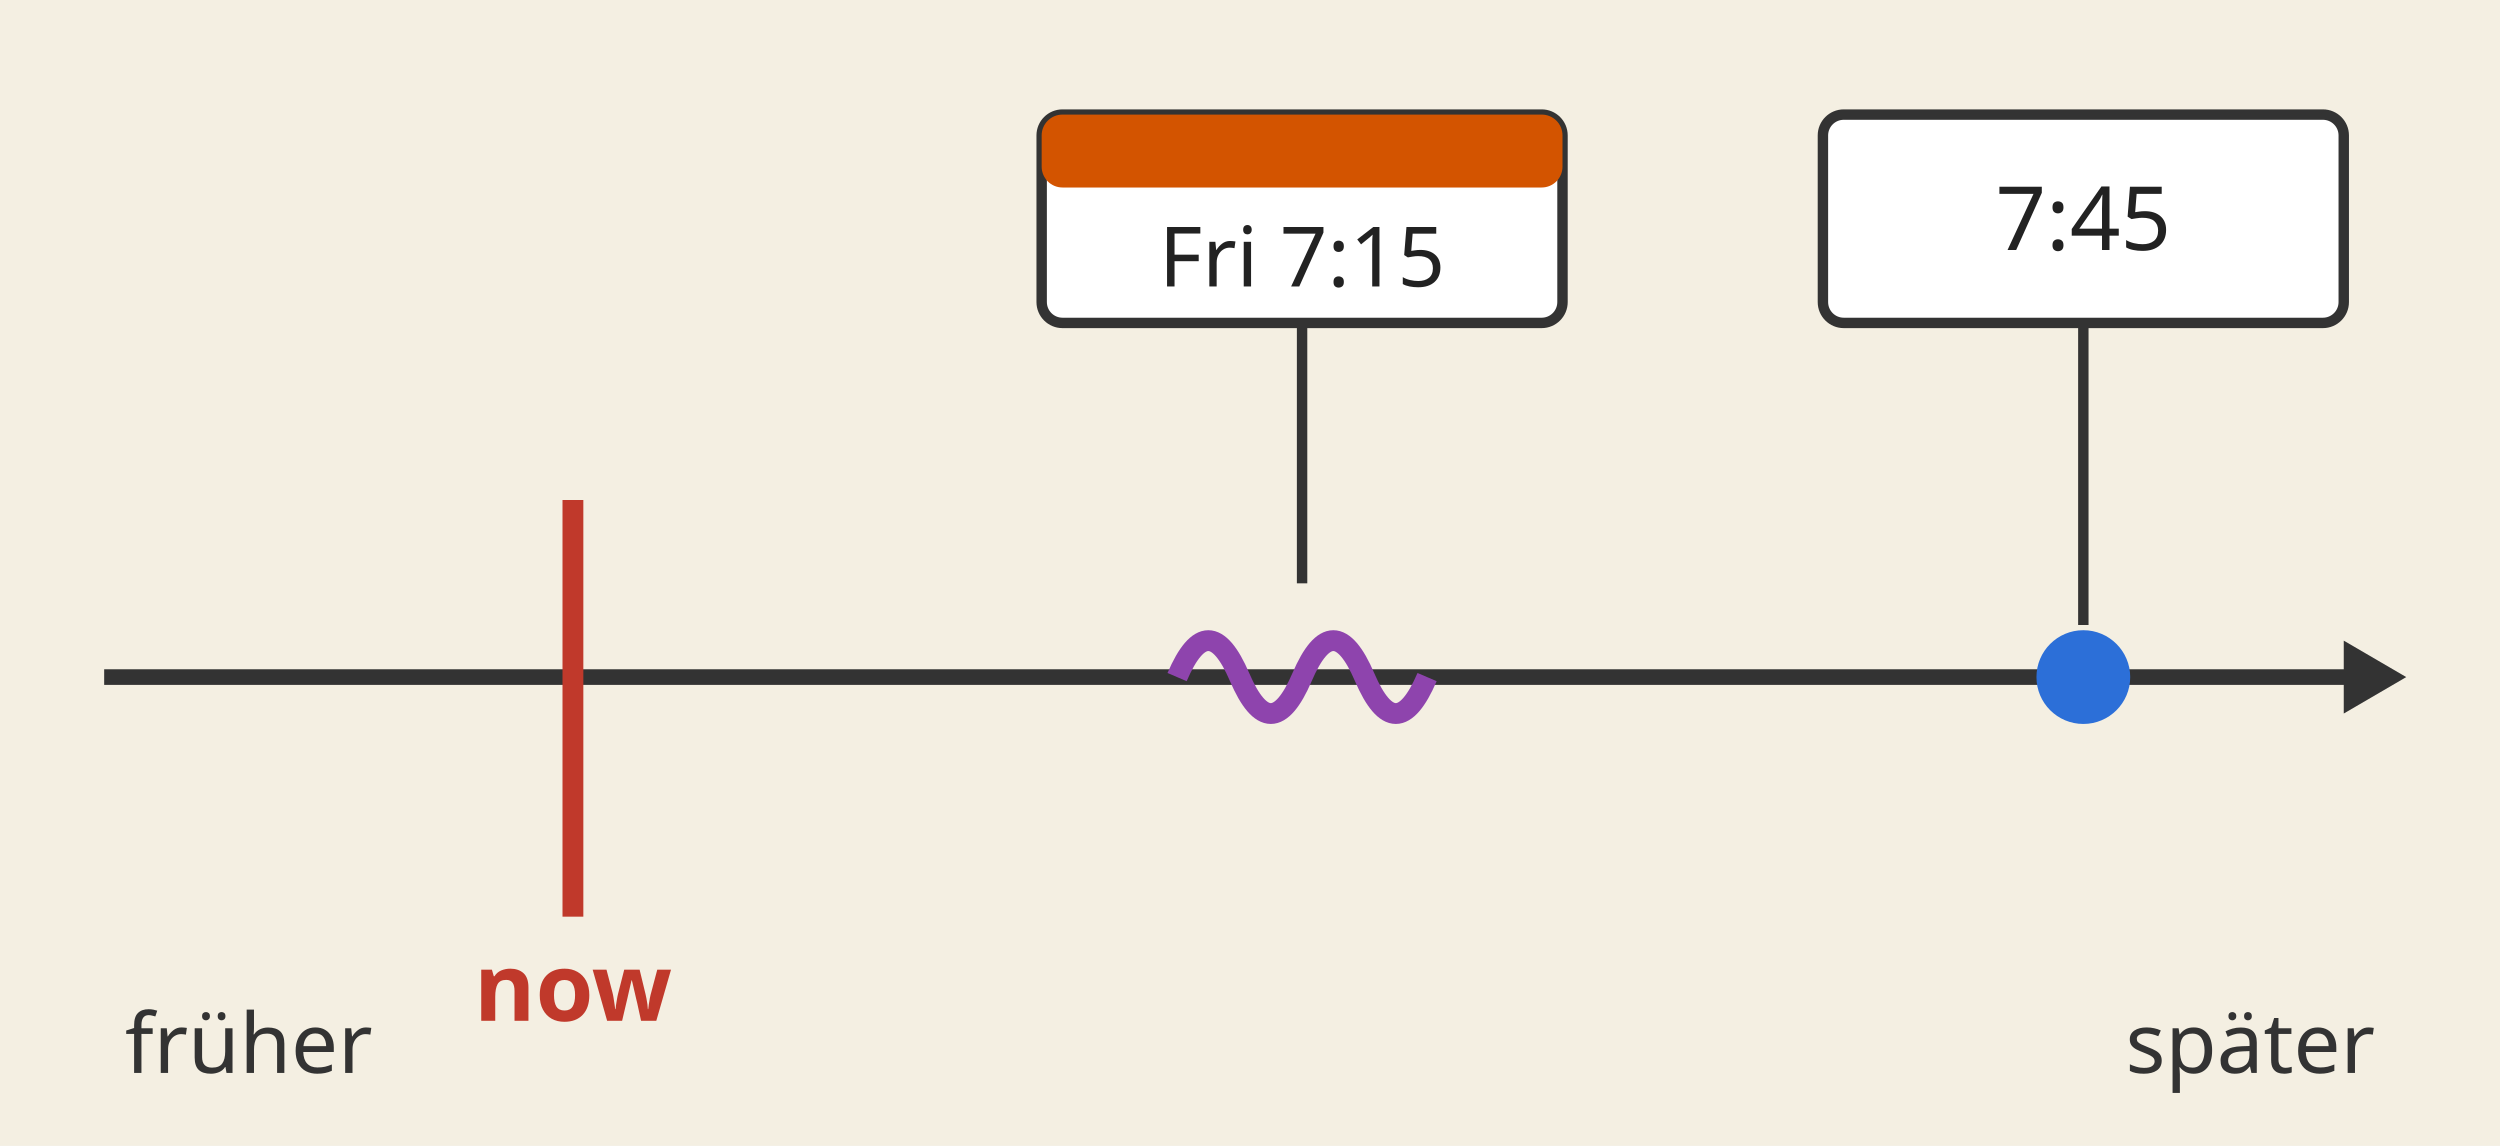
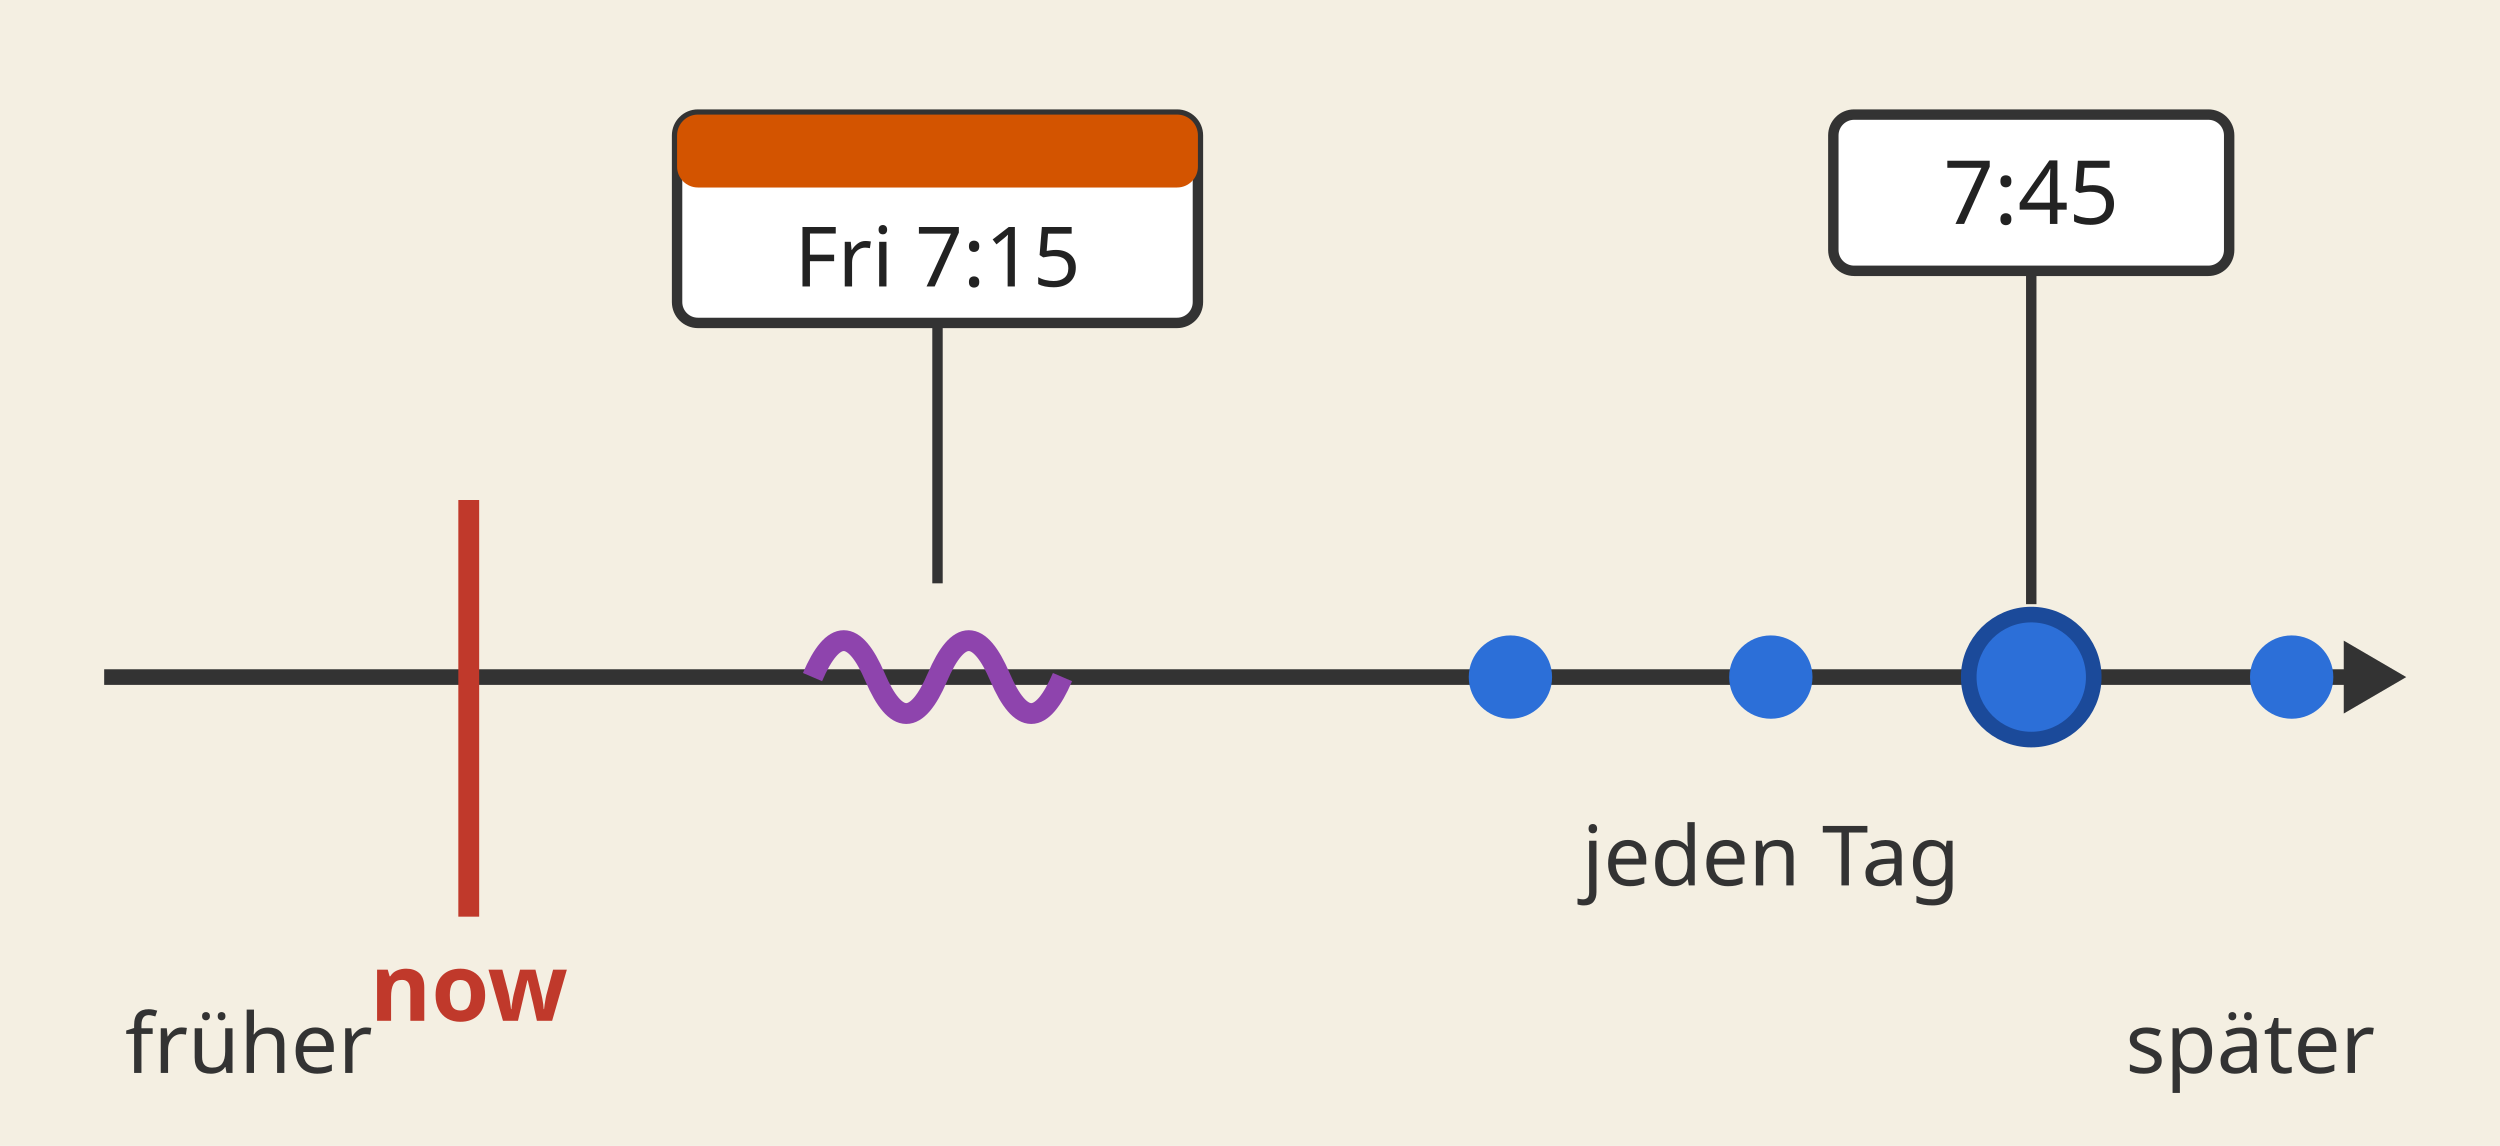
<svg xmlns="http://www.w3.org/2000/svg" viewBox="0 0 480 220" role="img">
  <rect width="480" height="220" fill="#f4efe2" />
  <line x1="20" y1="130" x2="458" y2="130" stroke="#333" stroke-width="3" />
  <polygon points="462,130 450,123 450,137" fill="#333" />
  <text x="24" y="206" font-family="sans-serif" font-size="16" fill="#333">früher</text>
  <text x="456" y="206" text-anchor="end" font-family="sans-serif" font-size="16" fill="#333">später</text>
-   <line x1="110" y1="96" x2="110" y2="176" stroke="#c0392b" stroke-width="4" />
-   <text x="110" y="196" text-anchor="middle" font-family="sans-serif" font-size="18" font-weight="bold" fill="#c0392b">now</text>
-   <rect x="200" y="22" width="100" height="40" rx="4" fill="#fff" stroke="#333" stroke-width="2" />
-   <rect x="200" y="22" width="100" height="14" rx="4" fill="#d35400" />
-   <text x="250" y="55" text-anchor="middle" font-family="sans-serif" font-size="16" fill="#222">Fri 7:15</text>
-   <line x1="250" y1="62" x2="250" y2="112" stroke="#333" stroke-width="2" />
-   <path d="M 226 130 q 6 -14 12 0 t 12 0 t 12 0 t 12 0" fill="none" stroke="#8e44ad" stroke-width="4" />
-   <rect x="350" y="22" width="100" height="40" rx="4" fill="#fff" stroke="#333" stroke-width="2" />
-   <text x="400" y="48" text-anchor="middle" font-family="sans-serif" font-size="17" fill="#222">7:45</text>
-   <line x1="400" y1="62" x2="400" y2="120" stroke="#333" stroke-width="2" />
-   <circle cx="400" cy="130" r="9" fill="#2c6fd8" />
+   <line x1="90" y1="96" x2="90" y2="176" stroke="#c0392b" stroke-width="4" />
+   <text x="90" y="196" text-anchor="middle" font-family="sans-serif" font-size="18" font-weight="bold" fill="#c0392b">now</text>
+   <rect x="130" y="22" width="100" height="40" rx="4" fill="#fff" stroke="#333" stroke-width="2" />
+   <rect x="130" y="22" width="100" height="14" rx="4" fill="#d35400" />
+   <text x="180" y="55" text-anchor="middle" font-family="sans-serif" font-size="16" fill="#222">Fri 7:15</text>
+   <line x1="180" y1="62" x2="180" y2="112" stroke="#333" stroke-width="2" />
+   <path d="M 156 130 q 6 -14 12 0 t 12 0 t 12 0 t 12 0" fill="none" stroke="#8e44ad" stroke-width="4" />
+   <g fill="#2c6fd8">
+     <circle cx="290" cy="130" r="8" />
+     <circle cx="340" cy="130" r="8" />
+     <circle cx="440" cy="130" r="8" />
+   </g>
+   <circle cx="390" cy="130" r="12" fill="#2c6fd8" stroke="#1b4a9a" stroke-width="3" />
+   <rect x="352" y="22" width="76" height="30" rx="4" fill="#fff" stroke="#333" stroke-width="2" />
+   <text x="390" y="43" text-anchor="middle" font-family="sans-serif" font-size="17" fill="#222">7:45</text>
+   <line x1="390" y1="52" x2="390" y2="116" stroke="#333" stroke-width="2" />
+   <text x="340" y="170" text-anchor="middle" font-family="sans-serif" font-size="16" fill="#333">jeden Tag</text>
</svg>
